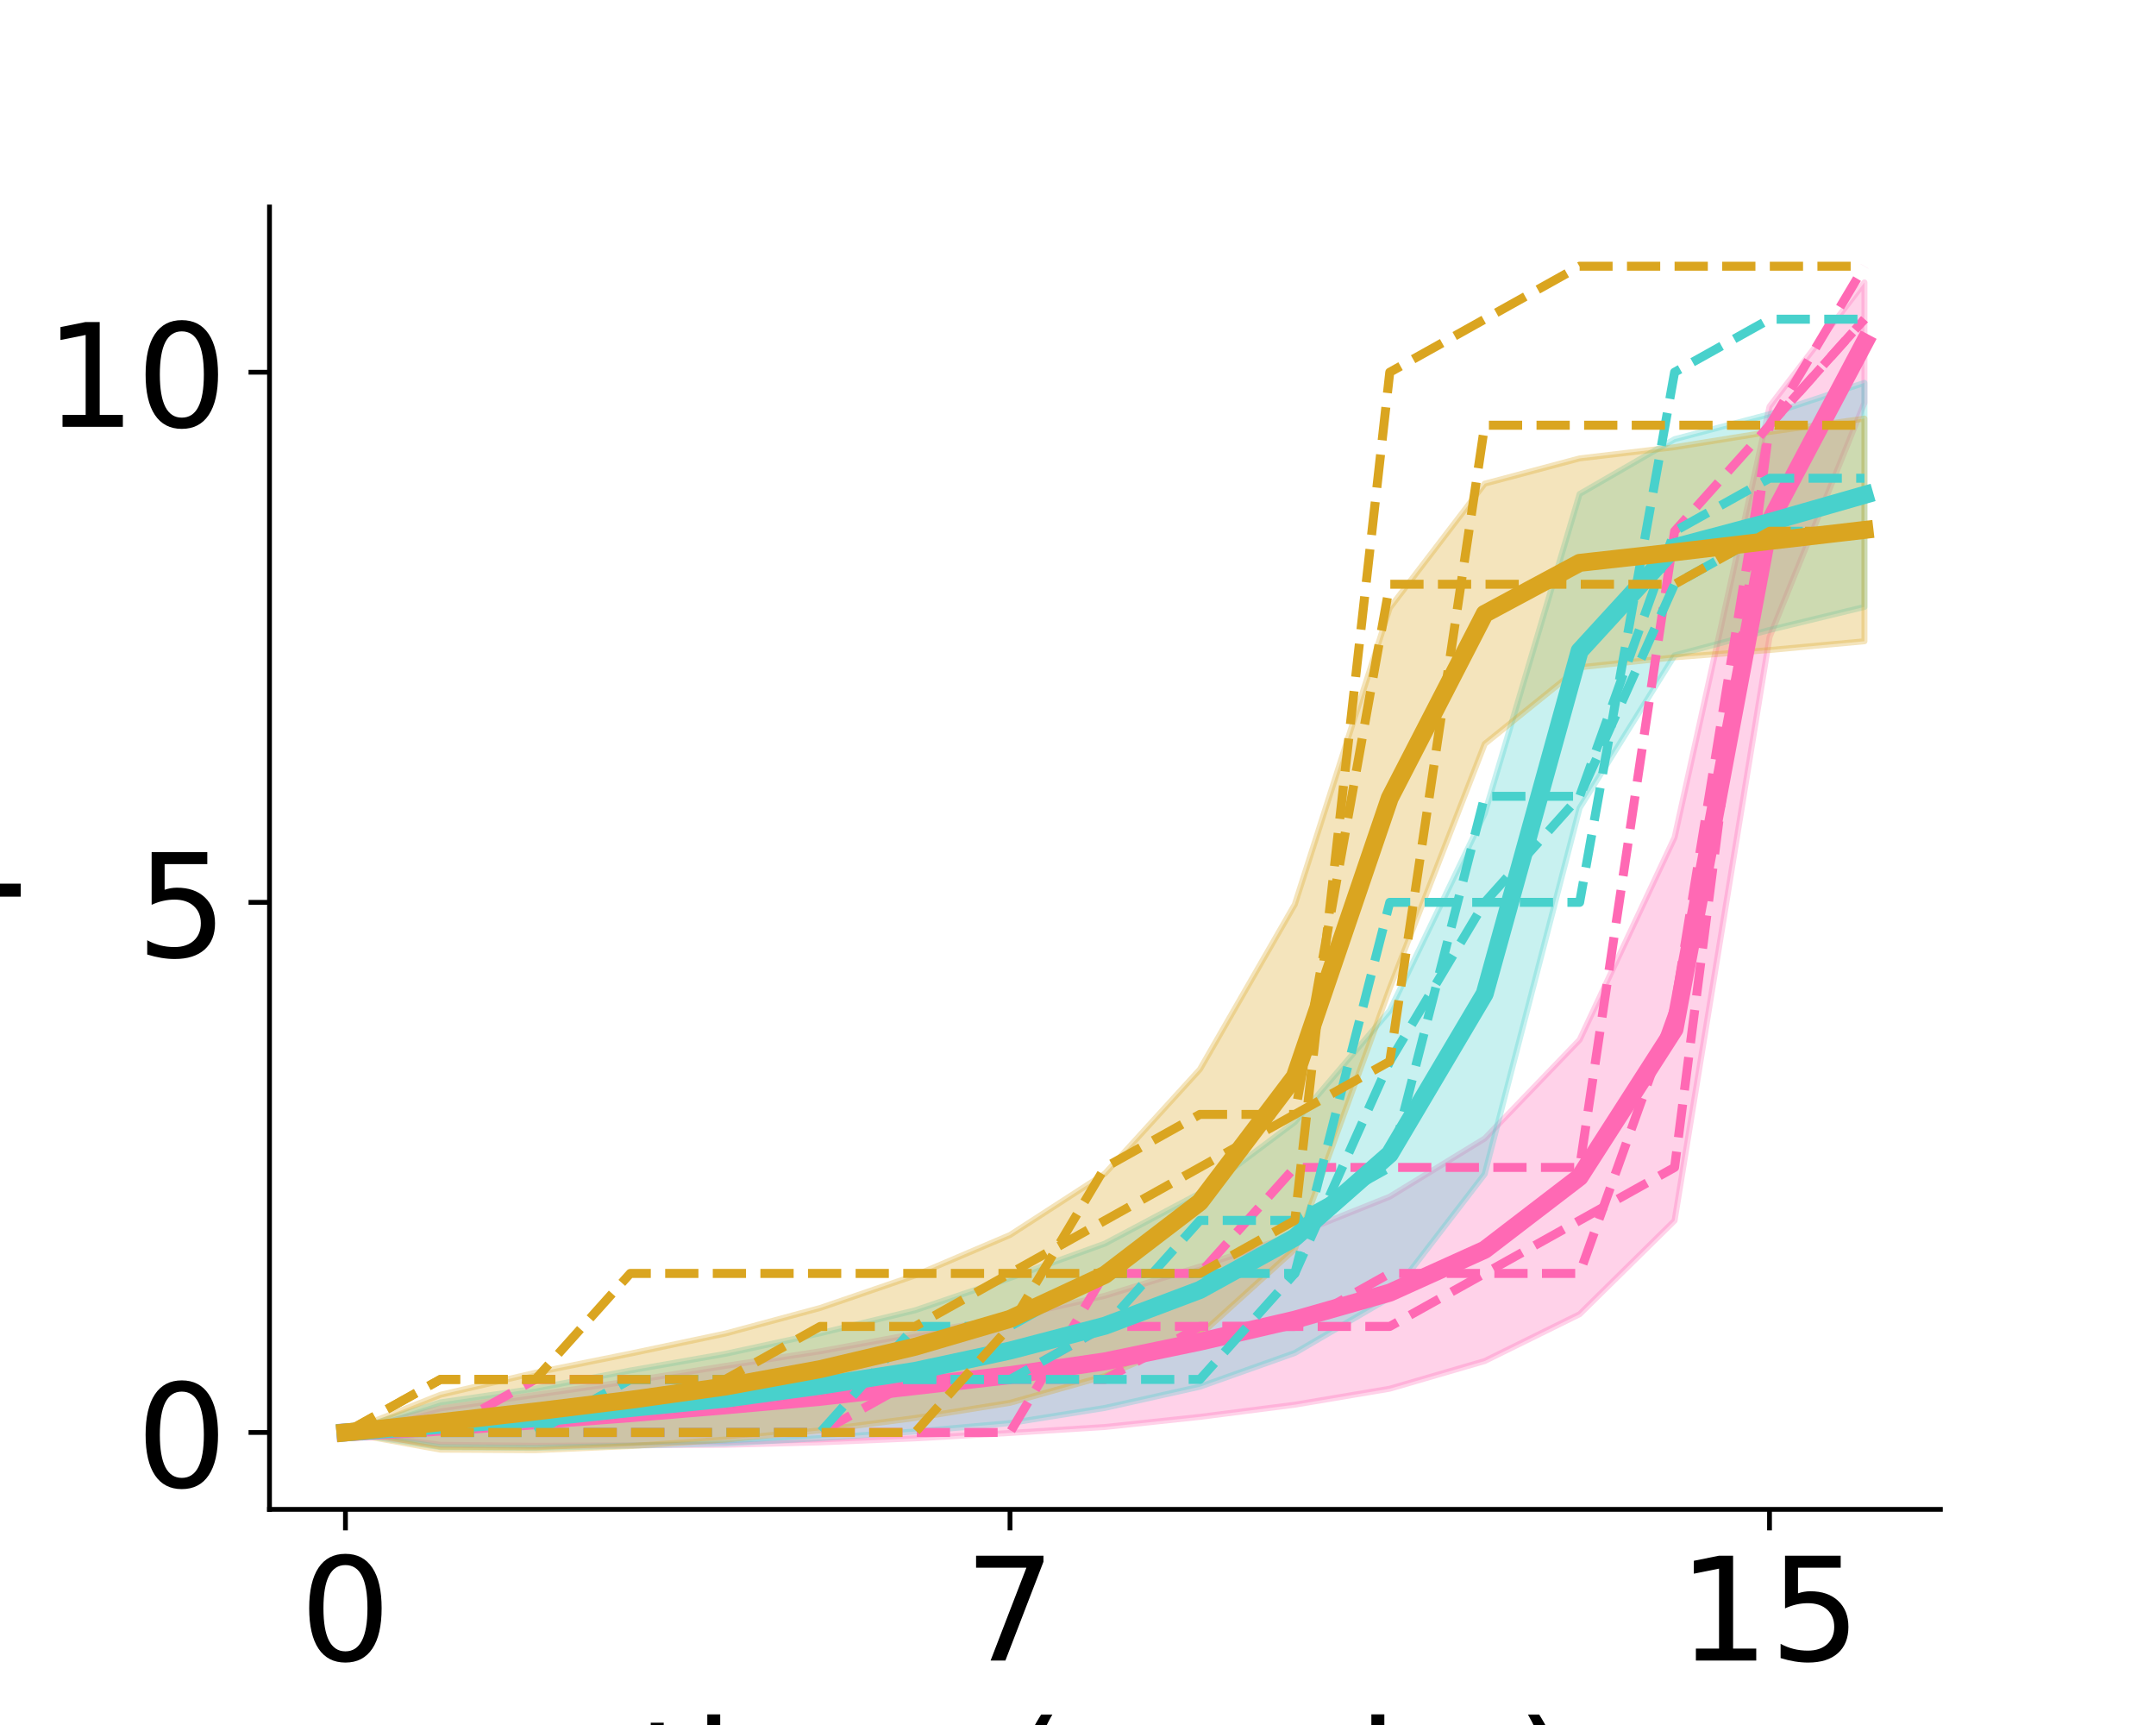
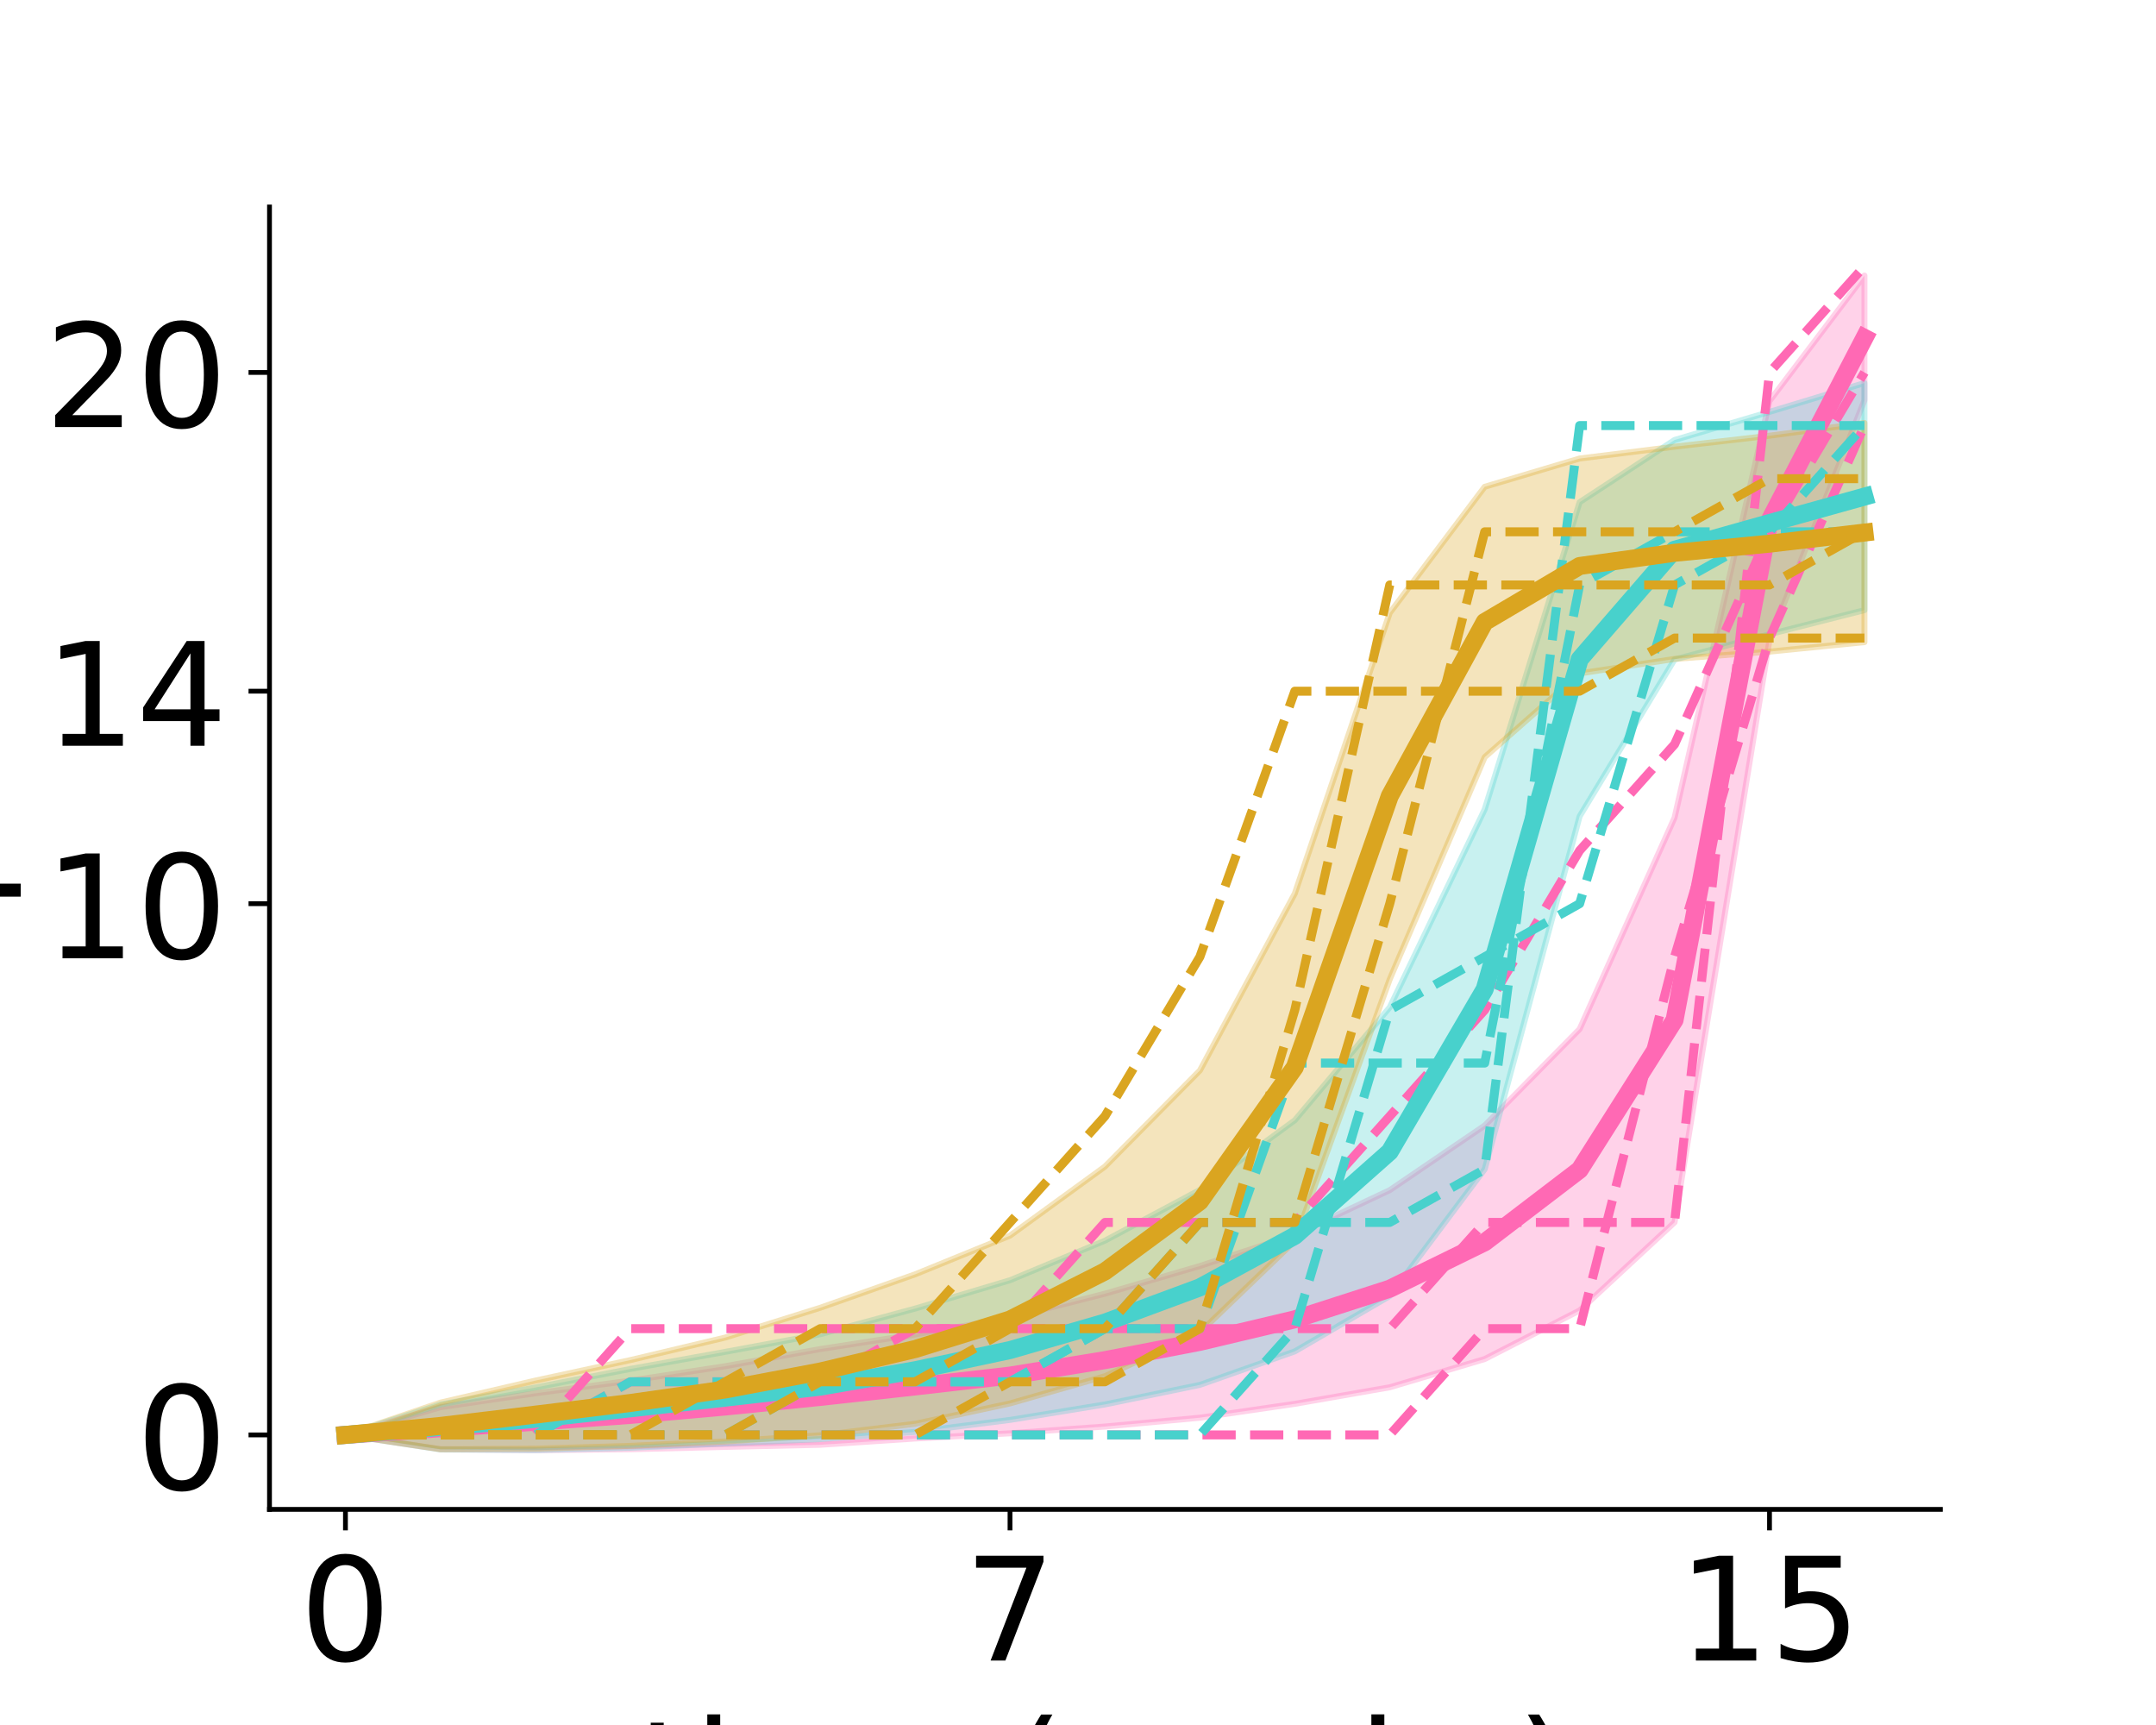
<svg xmlns="http://www.w3.org/2000/svg" xmlns:xlink="http://www.w3.org/1999/xlink" width="360pt" height="288pt" viewBox="0 0 360 288" version="1.1">
  <defs>
    <style type="text/css">*{stroke-linejoin: round; stroke-linecap: butt}</style>
  </defs>
  <g id="figure_1">
    <g id="patch_1">
      <path d="M 0 288  L 360 288  L 360 0  L 0 0  z " style="fill: #ffffff" />
    </g>
    <g id="axes_1">
      <g id="patch_2">
        <path d="M 45 252  L 324 252  L 324 34.56  L 45 34.56  z " style="fill: #ffffff" />
      </g>
      <g id="PolyCollection_1">
        <defs>
-           <path id="m72e3d9db1e" d="M 57.682 -48.841  L 57.682 -48.841  L 73.534 -46.776  L 89.386 -46.618  L 105.239 -46.691  L 121.091 -46.777  L 136.943 -47.184  L 152.795 -47.854  L 168.648 -48.76  L 184.5 -49.753  L 200.352 -51.443  L 216.205 -53.476  L 232.057 -56.148  L 247.909 -60.765  L 263.761 -68.586  L 279.614 -84.21  L 295.466 -181.613  L 311.318 -220.756  L 311.318 -240.849  L 311.318 -240.849  L 295.466 -220.126  L 279.614 -148.18  L 263.761 -114.399  L 247.909 -97.917  L 232.057 -88.213  L 216.205 -81.858  L 200.352 -76.545  L 184.5 -71.668  L 168.648 -68.058  L 152.795 -65.318  L 136.943 -62.395  L 121.091 -59.951  L 105.239 -57.418  L 89.386 -55.118  L 73.534 -52.854  L 57.682 -48.841  z " style="stroke: #ff69b4; stroke-opacity: 0.3" />
+           <path id="mf7027d67d3" d="M 57.682 -48.431  L 57.682 -48.431  L 73.534 -46.044  L 89.386 -45.884  L 105.239 -46.041  L 121.091 -46.431  L 136.943 -46.782  L 152.795 -47.829  L 168.648 -48.699  L 184.5 -49.829  L 200.352 -51.307  L 216.205 -53.621  L 232.057 -56.384  L 247.909 -61.099  L 263.761 -69.21  L 279.614 -83.928  L 295.466 -181.153  L 311.318 -221.173  L 311.318 -241.992  L 311.318 -241.992  L 295.466 -221.045  L 279.614 -151.491  L 263.761 -116.186  L 247.909 -100.084  L 232.057 -89.296  L 216.205 -81.841  L 200.352 -76.634  L 184.5 -72.01  L 168.648 -67.978  L 152.795 -65.211  L 136.943 -62.764  L 121.091 -59.904  L 105.239 -57.491  L 89.386 -55.378  L 73.534 -53.053  L 57.682 -48.431  z " style="stroke: #ff69b4; stroke-opacity: 0.3" />
        </defs>
-         <g clip-path="url(#p335a2106d9)">
-           <use xlink:href="#m72e3d9db1e" x="0" y="288" style="fill: #ff69b4; fill-opacity: 0.3; stroke: #ff69b4; stroke-opacity: 0.3" />
+         <g clip-path="url(#p7316ce6be4)">
+           <use xlink:href="#mf7027d67d3" x="0" y="288" style="fill: #ff69b4; fill-opacity: 0.3; stroke: #ff69b4; stroke-opacity: 0.3" />
        </g>
      </g>
      <g id="PolyCollection_2">
        <defs>
-           <path id="m2c28ffaca0" d="M 57.682 -48.841  L 57.682 -48.841  L 73.534 -46.391  L 89.386 -46.274  L 105.239 -46.639  L 121.091 -46.994  L 136.943 -47.895  L 152.795 -48.998  L 168.648 -50.406  L 184.5 -52.938  L 200.352 -56.48  L 216.205 -62.111  L 232.057 -71.361  L 247.909 -91.984  L 263.761 -153.111  L 279.614 -178.581  L 295.466 -182.823  L 311.318 -186.668  L 311.318 -224.082  L 311.318 -224.082  L 295.466 -218.845  L 279.614 -214.679  L 263.761 -205.525  L 247.909 -152.178  L 232.057 -119.272  L 216.205 -100.66  L 200.352 -88.785  L 184.5 -80.377  L 168.648 -74.625  L 152.795 -69.236  L 136.943 -65.401  L 121.091 -61.964  L 105.239 -59.186  L 89.386 -56.171  L 73.534 -53.859  L 57.682 -48.841  z " style="stroke: #48d1cc; stroke-opacity: 0.3" />
+           <path id="m42268e82d7" d="M 57.682 -48.431  L 57.682 -48.431  L 73.534 -46.004  L 89.386 -45.893  L 105.239 -46.288  L 121.091 -47.001  L 136.943 -47.734  L 152.795 -48.928  L 168.648 -50.935  L 184.5 -53.519  L 200.352 -56.786  L 216.205 -62.379  L 232.057 -71.619  L 247.909 -92.796  L 263.761 -151.712  L 279.614 -177.899  L 295.466 -182.112  L 311.318 -186.131  L 311.318 -224.049  L 311.318 -224.049  L 295.466 -219.235  L 279.614 -214.543  L 263.761 -204.153  L 247.909 -152.876  L 232.057 -119.827  L 216.205 -100.968  L 200.352 -89.337  L 184.5 -80.861  L 168.648 -74.257  L 152.795 -69.523  L 136.943 -65.236  L 121.091 -62.297  L 105.239 -59.444  L 89.386 -56.345  L 73.534 -53.519  L 57.682 -48.431  z " style="stroke: #48d1cc; stroke-opacity: 0.3" />
        </defs>
-         <g clip-path="url(#p335a2106d9)">
-           <use xlink:href="#m2c28ffaca0" x="0" y="288" style="fill: #48d1cc; fill-opacity: 0.3; stroke: #48d1cc; stroke-opacity: 0.3" />
+         <g clip-path="url(#p7316ce6be4)">
+           <use xlink:href="#m42268e82d7" x="0" y="288" style="fill: #48d1cc; fill-opacity: 0.3; stroke: #48d1cc; stroke-opacity: 0.3" />
        </g>
      </g>
      <g id="PolyCollection_3">
        <defs>
-           <path id="m138c107a36" d="M 57.682 -48.841  L 57.682 -48.841  L 73.534 -45.97  L 89.386 -45.884  L 105.239 -46.565  L 121.091 -47.664  L 136.943 -49.193  L 152.795 -51.251  L 168.648 -53.789  L 184.5 -58.256  L 200.352 -65.113  L 216.205 -79.452  L 232.057 -123.013  L 247.909 -163.795  L 263.761 -176.588  L 279.614 -178.254  L 295.466 -179.473  L 311.318 -180.937  L 311.318 -218.111  L 311.318 -218.111  L 295.466 -215.894  L 279.614 -213.342  L 263.761 -211.468  L 247.909 -207.25  L 232.057 -186.502  L 216.205 -137.007  L 200.352 -109.464  L 184.5 -92.071  L 168.648 -81.81  L 152.795 -75.055  L 136.943 -69.625  L 121.091 -65.348  L 105.239 -62.004  L 89.386 -58.809  L 73.534 -55.129  L 57.682 -48.841  z " style="stroke: #daa520; stroke-opacity: 0.3" />
+           <path id="m7549c06084" d="M 57.682 -48.431  L 57.682 -48.431  L 73.534 -46.04  L 89.386 -46.14  L 105.239 -46.601  L 121.091 -47.343  L 136.943 -48.37  L 152.795 -50.289  L 168.648 -53.688  L 184.5 -58.229  L 200.352 -65.551  L 216.205 -80.811  L 232.057 -124.514  L 247.909 -161.589  L 263.761 -175.566  L 279.614 -177.988  L 295.466 -179.209  L 311.318 -180.793  L 311.318 -217.378  L 311.318 -217.378  L 295.466 -215.255  L 279.614 -213.425  L 263.761 -211.447  L 247.909 -206.728  L 232.057 -185.673  L 216.205 -138.821  L 200.352 -109.273  L 184.5 -93.233  L 168.648 -81.703  L 152.795 -75.24  L 136.943 -69.655  L 121.091 -64.687  L 105.239 -60.922  L 89.386 -57.499  L 73.534 -53.821  L 57.682 -48.431  z " style="stroke: #daa520; stroke-opacity: 0.3" />
        </defs>
-         <g clip-path="url(#p335a2106d9)">
-           <use xlink:href="#m138c107a36" x="0" y="288" style="fill: #daa520; fill-opacity: 0.3; stroke: #daa520; stroke-opacity: 0.3" />
+         <g clip-path="url(#p7316ce6be4)">
+           <use xlink:href="#m7549c06084" x="0" y="288" style="fill: #daa520; fill-opacity: 0.3; stroke: #daa520; stroke-opacity: 0.3" />
        </g>
      </g>
      <g id="matplotlib.axis_1">
        <g id="xtick_1">
          <g id="line2d_1">
            <defs>
-               <path id="m38a4f604f8" d="M 0 0  L 0 3.5  " style="stroke: #000000; stroke-width: 0.8" />
-             </defs>
-             <g>
-               <use xlink:href="#m38a4f604f8" x="57.682" y="252" style="stroke: #000000; stroke-width: 0.8" />
+               <path id="mde97bd09e8" d="M 0 0  L 0 3.5  " style="stroke: #000000; stroke-width: 0.8" />
+             </defs>
+             <g>
+               <use xlink:href="#mde97bd09e8" x="57.682" y="252" style="stroke: #000000; stroke-width: 0.8" />
            </g>
          </g>
          <g id="text_1">
            <g transform="translate(50.04682 277.2362) scale(0.24 -0.24)">
              <defs>
                <path id="DejaVuSans-30" d="M 2034 4250  Q 1547 4250 1301 3770  Q 1056 3291 1056 2328  Q 1056 1369 1301 889  Q 1547 409 2034 409  Q 2525 409 2770 889  Q 3016 1369 3016 2328  Q 3016 3291 2770 3770  Q 2525 4250 2034 4250  z M 2034 4750  Q 2819 4750 3233 4129  Q 3647 3509 3647 2328  Q 3647 1150 3233 529  Q 2819 -91 2034 -91  Q 1250 -91 836 529  Q 422 1150 422 2328  Q 422 3509 836 4129  Q 1250 4750 2034 4750  z " transform="scale(0.015625)" />
              </defs>
              <use xlink:href="#DejaVuSans-30" />
            </g>
          </g>
        </g>
        <g id="xtick_2">
          <g id="line2d_2">
            <g>
-               <use xlink:href="#m38a4f604f8" x="168.648" y="252" style="stroke: #000000; stroke-width: 0.8" />
+               <use xlink:href="#mde97bd09e8" x="168.648" y="252" style="stroke: #000000; stroke-width: 0.8" />
            </g>
          </g>
          <g id="text_2">
            <g transform="translate(161.0127 277.2362) scale(0.24 -0.24)">
              <defs>
                <path id="DejaVuSans-37" d="M 525 4666  L 3525 4666  L 3525 4397  L 1831 0  L 1172 0  L 2766 4134  L 525 4134  L 525 4666  z " transform="scale(0.015625)" />
              </defs>
              <use xlink:href="#DejaVuSans-37" />
            </g>
          </g>
        </g>
        <g id="xtick_3">
          <g id="line2d_3">
            <g>
-               <use xlink:href="#m38a4f604f8" x="295.466" y="252" style="stroke: #000000; stroke-width: 0.8" />
+               <use xlink:href="#mde97bd09e8" x="295.466" y="252" style="stroke: #000000; stroke-width: 0.8" />
            </g>
          </g>
          <g id="text_3">
            <g transform="translate(280.1959 277.2362) scale(0.24 -0.24)">
              <defs>
                <path id="DejaVuSans-31" d="M 794 531  L 1825 531  L 1825 4091  L 703 3866  L 703 4441  L 1819 4666  L 2450 4666  L 2450 531  L 3481 531  L 3481 0  L 794 0  L 794 531  z " transform="scale(0.015625)" />
                <path id="DejaVuSans-35" d="M 691 4666  L 3169 4666  L 3169 4134  L 1269 4134  L 1269 2991  Q 1406 3038 1543 3061  Q 1681 3084 1819 3084  Q 2600 3084 3056 2656  Q 3513 2228 3513 1497  Q 3513 744 3044 326  Q 2575 -91 1722 -91  Q 1428 -91 1123 -41  Q 819 9 494 109  L 494 744  Q 775 591 1075 516  Q 1375 441 1709 441  Q 2250 441 2565 725  Q 2881 1009 2881 1497  Q 2881 1984 2565 2268  Q 2250 2553 1709 2553  Q 1456 2553 1204 2497  Q 953 2441 691 2322  L 691 4666  z " transform="scale(0.015625)" />
              </defs>
              <use xlink:href="#DejaVuSans-31" />
              <use xlink:href="#DejaVuSans-35" x="63.623" />
            </g>
          </g>
        </g>
        <g id="text_4">
          <g transform="translate(106.4306 304.4638) scale(0.24 -0.24)">
            <defs>
              <path id="DejaVuSans-74" d="M 1172 4494  L 1172 3500  L 2356 3500  L 2356 3053  L 1172 3053  L 1172 1153  Q 1172 725 1289 603  Q 1406 481 1766 481  L 2356 481  L 2356 0  L 1766 0  Q 1100 0 847 248  Q 594 497 594 1153  L 594 3053  L 172 3053  L 172 3500  L 594 3500  L 594 4494  L 1172 4494  z " transform="scale(0.015625)" />
              <path id="DejaVuSans-69" d="M 603 3500  L 1178 3500  L 1178 0  L 603 0  L 603 3500  z M 603 4863  L 1178 4863  L 1178 4134  L 603 4134  L 603 4863  z " transform="scale(0.015625)" />
              <path id="DejaVuSans-6d" d="M 3328 2828  Q 3544 3216 3844 3400  Q 4144 3584 4550 3584  Q 5097 3584 5394 3201  Q 5691 2819 5691 2113  L 5691 0  L 5113 0  L 5113 2094  Q 5113 2597 4934 2840  Q 4756 3084 4391 3084  Q 3944 3084 3684 2787  Q 3425 2491 3425 1978  L 3425 0  L 2847 0  L 2847 2094  Q 2847 2600 2669 2842  Q 2491 3084 2119 3084  Q 1678 3084 1418 2786  Q 1159 2488 1159 1978  L 1159 0  L 581 0  L 581 3500  L 1159 3500  L 1159 2956  Q 1356 3278 1631 3431  Q 1906 3584 2284 3584  Q 2666 3584 2933 3390  Q 3200 3197 3328 2828  z " transform="scale(0.015625)" />
              <path id="DejaVuSans-65" d="M 3597 1894  L 3597 1613  L 953 1613  Q 991 1019 1311 708  Q 1631 397 2203 397  Q 2534 397 2845 478  Q 3156 559 3463 722  L 3463 178  Q 3153 47 2828 -22  Q 2503 -91 2169 -91  Q 1331 -91 842 396  Q 353 884 353 1716  Q 353 2575 817 3079  Q 1281 3584 2069 3584  Q 2775 3584 3186 3129  Q 3597 2675 3597 1894  z M 3022 2063  Q 3016 2534 2758 2815  Q 2500 3097 2075 3097  Q 1594 3097 1305 2825  Q 1016 2553 972 2059  L 3022 2063  z " transform="scale(0.015625)" />
              <path id="DejaVuSans-20" transform="scale(0.015625)" />
              <path id="DejaVuSans-28" d="M 1984 4856  Q 1566 4138 1362 3434  Q 1159 2731 1159 2009  Q 1159 1288 1364 580  Q 1569 -128 1984 -844  L 1484 -844  Q 1016 -109 783 600  Q 550 1309 550 2009  Q 550 2706 781 3412  Q 1013 4119 1484 4856  L 1984 4856  z " transform="scale(0.015625)" />
              <path id="DejaVuSans-77" d="M 269 3500  L 844 3500  L 1563 769  L 2278 3500  L 2956 3500  L 3675 769  L 4391 3500  L 4966 3500  L 4050 0  L 3372 0  L 2619 2869  L 1863 0  L 1184 0  L 269 3500  z " transform="scale(0.015625)" />
              <path id="DejaVuSans-6b" d="M 581 4863  L 1159 4863  L 1159 1991  L 2875 3500  L 3609 3500  L 1753 1863  L 3688 0  L 2938 0  L 1159 1709  L 1159 0  L 581 0  L 581 4863  z " transform="scale(0.015625)" />
              <path id="DejaVuSans-73" d="M 2834 3397  L 2834 2853  Q 2591 2978 2328 3040  Q 2066 3103 1784 3103  Q 1356 3103 1142 2972  Q 928 2841 928 2578  Q 928 2378 1081 2264  Q 1234 2150 1697 2047  L 1894 2003  Q 2506 1872 2764 1633  Q 3022 1394 3022 966  Q 3022 478 2636 193  Q 2250 -91 1575 -91  Q 1294 -91 989 -36  Q 684 19 347 128  L 347 722  Q 666 556 975 473  Q 1284 391 1588 391  Q 1994 391 2212 530  Q 2431 669 2431 922  Q 2431 1156 2273 1281  Q 2116 1406 1581 1522  L 1381 1569  Q 847 1681 609 1914  Q 372 2147 372 2553  Q 372 3047 722 3315  Q 1072 3584 1716 3584  Q 2034 3584 2315 3537  Q 2597 3491 2834 3397  z " transform="scale(0.015625)" />
              <path id="DejaVuSans-29" d="M 513 4856  L 1013 4856  Q 1481 4119 1714 3412  Q 1947 2706 1947 2009  Q 1947 1309 1714 600  Q 1481 -109 1013 -844  L 513 -844  Q 928 -128 1133 580  Q 1338 1288 1338 2009  Q 1338 2731 1133 3434  Q 928 4138 513 4856  z " transform="scale(0.015625)" />
            </defs>
            <use xlink:href="#DejaVuSans-74" />
            <use xlink:href="#DejaVuSans-69" x="39.209" />
            <use xlink:href="#DejaVuSans-6d" x="66.992" />
            <use xlink:href="#DejaVuSans-65" x="164.404" />
            <use xlink:href="#DejaVuSans-20" x="225.928" />
            <use xlink:href="#DejaVuSans-28" x="257.715" />
            <use xlink:href="#DejaVuSans-77" x="296.729" />
            <use xlink:href="#DejaVuSans-65" x="378.516" />
            <use xlink:href="#DejaVuSans-65" x="440.039" />
            <use xlink:href="#DejaVuSans-6b" x="501.562" />
            <use xlink:href="#DejaVuSans-73" x="559.473" />
            <use xlink:href="#DejaVuSans-29" x="611.572" />
          </g>
        </g>
      </g>
      <g id="matplotlib.axis_2">
        <g id="ytick_1">
          <g id="line2d_4">
            <defs>
-               <path id="m34d9ca7a20" d="M 0 0  L -3.5 0  " style="stroke: #000000; stroke-width: 0.8" />
-             </defs>
-             <g>
-               <use xlink:href="#m34d9ca7a20" x="45" y="239.159" style="stroke: #000000; stroke-width: 0.8" />
+               <path id="m67a7c1ba02" d="M 0 0  L -3.5 0  " style="stroke: #000000; stroke-width: 0.8" />
+             </defs>
+             <g>
+               <use xlink:href="#m67a7c1ba02" x="45" y="239.569" style="stroke: #000000; stroke-width: 0.8" />
            </g>
          </g>
          <g id="text_5">
-             <g transform="translate(22.73 248.2766) scale(0.24 -0.24)">
+             <g transform="translate(22.73 248.6867) scale(0.24 -0.24)">
              <use xlink:href="#DejaVuSans-30" />
            </g>
          </g>
        </g>
        <g id="ytick_2">
          <g id="line2d_5">
            <g>
-               <use xlink:href="#m34d9ca7a20" x="45" y="150.652" style="stroke: #000000; stroke-width: 0.8" />
+               <use xlink:href="#m67a7c1ba02" x="45" y="150.875" style="stroke: #000000; stroke-width: 0.8" />
            </g>
          </g>
          <g id="text_6">
-             <g transform="translate(22.73 159.7699) scale(0.24 -0.24)">
-               <use xlink:href="#DejaVuSans-35" />
+             <g transform="translate(7.46 159.9936) scale(0.24 -0.24)">
+               <use xlink:href="#DejaVuSans-31" />
+               <use xlink:href="#DejaVuSans-30" x="63.623" />
            </g>
          </g>
        </g>
        <g id="ytick_3">
          <g id="line2d_6">
            <g>
-               <use xlink:href="#m34d9ca7a20" x="45" y="62.145" style="stroke: #000000; stroke-width: 0.8" />
+               <use xlink:href="#m67a7c1ba02" x="45" y="62.182" style="stroke: #000000; stroke-width: 0.8" />
            </g>
          </g>
          <g id="text_7">
-             <g transform="translate(7.46 71.26311) scale(0.24 -0.24)">
+             <g transform="translate(7.46 71.3004) scale(0.24 -0.24)">
+               <defs>
+                 <path id="DejaVuSans-32" d="M 1228 531  L 3431 531  L 3431 0  L 469 0  L 469 531  Q 828 903 1448 1529  Q 2069 2156 2228 2338  Q 2531 2678 2651 2914  Q 2772 3150 2772 3378  Q 2772 3750 2511 3984  Q 2250 4219 1831 4219  Q 1534 4219 1204 4116  Q 875 4013 500 3803  L 500 4441  Q 881 4594 1212 4672  Q 1544 4750 1819 4750  Q 2544 4750 2975 4387  Q 3406 4025 3406 3419  Q 3406 3131 3298 2873  Q 3191 2616 2906 2266  Q 2828 2175 2409 1742  Q 1991 1309 1228 531  z " transform="scale(0.015625)" />
+               </defs>
+               <use xlink:href="#DejaVuSans-32" />
+               <use xlink:href="#DejaVuSans-30" x="63.623" />
+             </g>
+           </g>
+         </g>
+         <g id="ytick_4">
+           <g id="line2d_7">
+             <g>
+               <use xlink:href="#m67a7c1ba02" x="45" y="115.398" style="stroke: #000000; stroke-width: 0.8" />
+             </g>
+           </g>
+           <g id="text_8">
+             <g transform="translate(7.46 124.5163) scale(0.24 -0.24)">
+               <defs>
+                 <path id="DejaVuSans-34" d="M 2419 4116  L 825 1625  L 2419 1625  L 2419 4116  z M 2253 4666  L 3047 4666  L 3047 1625  L 3713 1625  L 3713 1100  L 3047 1100  L 3047 0  L 2419 0  L 2419 1100  L 313 1100  L 313 1709  L 2253 4666  z " transform="scale(0.015625)" />
+               </defs>
              <use xlink:href="#DejaVuSans-31" />
-               <use xlink:href="#DejaVuSans-30" x="63.623" />
-             </g>
-           </g>
-         </g>
-         <g id="text_8">
-           <g transform="translate(-28.406 236.5462) rotate(-90) scale(0.24 -0.24)">
+               <use xlink:href="#DejaVuSans-34" x="63.623" />
+             </g>
+           </g>
+         </g>
+         <g id="text_9">
+           <g transform="translate(-28.406 232.3088) rotate(-90) scale(0.24 -0.24)">
            <defs>
              <path id="DejaVuSans-72" d="M 2631 2963  Q 2534 3019 2420 3045  Q 2306 3072 2169 3072  Q 1681 3072 1420 2755  Q 1159 2438 1159 1844  L 1159 0  L 581 0  L 581 3500  L 1159 3500  L 1159 2956  Q 1341 3275 1631 3429  Q 1922 3584 2338 3584  Q 2397 3584 2469 3576  Q 2541 3569 2628 3553  L 2631 2963  z " transform="scale(0.015625)" />
              <path id="DejaVuSans-61" d="M 2194 1759  Q 1497 1759 1228 1600  Q 959 1441 959 1056  Q 959 750 1161 570  Q 1363 391 1709 391  Q 2188 391 2477 730  Q 2766 1069 2766 1631  L 2766 1759  L 2194 1759  z M 3341 1997  L 3341 0  L 2766 0  L 2766 531  Q 2569 213 2275 61  Q 1981 -91 1556 -91  Q 1019 -91 701 211  Q 384 513 384 1019  Q 384 1609 779 1909  Q 1175 2209 1959 2209  L 2766 2209  L 2766 2266  Q 2766 2663 2505 2880  Q 2244 3097 1772 3097  Q 1472 3097 1187 3025  Q 903 2953 641 2809  L 641 3341  Q 956 3463 1253 3523  Q 1550 3584 1831 3584  Q 2591 3584 2966 3190  Q 3341 2797 3341 1997  z " transform="scale(0.015625)" />
              <path id="DejaVuSans-63" d="M 3122 3366  L 3122 2828  Q 2878 2963 2633 3030  Q 2388 3097 2138 3097  Q 1578 3097 1268 2742  Q 959 2388 959 1747  Q 959 1106 1268 751  Q 1578 397 2138 397  Q 2388 397 2633 464  Q 2878 531 3122 666  L 3122 134  Q 2881 22 2623 -34  Q 2366 -91 2075 -91  Q 1284 -91 818 406  Q 353 903 353 1747  Q 353 2603 823 3093  Q 1294 3584 2113 3584  Q 2378 3584 2631 3529  Q 2884 3475 3122 3366  z " transform="scale(0.015625)" />
              <path id="DejaVuSans-68" d="M 3513 2113  L 3513 0  L 2938 0  L 2938 2094  Q 2938 2591 2744 2837  Q 2550 3084 2163 3084  Q 1697 3084 1428 2787  Q 1159 2491 1159 1978  L 1159 0  L 581 0  L 581 4863  L 1159 4863  L 1159 2956  Q 1366 3272 1645 3428  Q 1925 3584 2291 3584  Q 2894 3584 3203 3211  Q 3513 2838 3513 2113  z " transform="scale(0.015625)" />
-               <path id="DejaVuSans-6f" d="M 1959 3097  Q 1497 3097 1228 2736  Q 959 2375 959 1747  Q 959 1119 1226 758  Q 1494 397 1959 397  Q 2419 397 2687 759  Q 2956 1122 2956 1747  Q 2956 2369 2687 2733  Q 2419 3097 1959 3097  z M 1959 3584  Q 2709 3584 3137 3096  Q 3566 2609 3566 1747  Q 3566 888 3137 398  Q 2709 -91 1959 -91  Q 1206 -91 779 398  Q 353 888 353 1747  Q 353 2609 779 3096  Q 1206 3584 1959 3584  z " transform="scale(0.015625)" />
              <path id="DejaVuSans-75" d="M 544 1381  L 544 3500  L 1119 3500  L 1119 1403  Q 1119 906 1312 657  Q 1506 409 1894 409  Q 2359 409 2629 706  Q 2900 1003 2900 1516  L 2900 3500  L 3475 3500  L 3475 0  L 2900 0  L 2900 538  Q 2691 219 2414 64  Q 2138 -91 1772 -91  Q 1169 -91 856 284  Q 544 659 544 1381  z M 1991 3584  L 1991 3584  z " transform="scale(0.015625)" />
+               <path id="DejaVuSans-6e" d="M 3513 2113  L 3513 0  L 2938 0  L 2938 2094  Q 2938 2591 2744 2837  Q 2550 3084 2163 3084  Q 1697 3084 1428 2787  Q 1159 2491 1159 1978  L 1159 0  L 581 0  L 581 3500  L 1159 3500  L 1159 2956  Q 1366 3272 1645 3428  Q 1925 3584 2291 3584  Q 2894 3584 3203 3211  Q 3513 2838 3513 2113  z " transform="scale(0.015625)" />
            </defs>
            <use xlink:href="#DejaVuSans-72" />
            <use xlink:href="#DejaVuSans-65" x="38.863" />
            <use xlink:href="#DejaVuSans-73" x="100.387" />
            <use xlink:href="#DejaVuSans-65" x="152.486" />
            <use xlink:href="#DejaVuSans-61" x="214.01" />
            <use xlink:href="#DejaVuSans-72" x="275.289" />
            <use xlink:href="#DejaVuSans-63" x="314.152" />
            <use xlink:href="#DejaVuSans-68" x="369.133" />
            <use xlink:href="#DejaVuSans-20" x="432.512" />
-             <use xlink:href="#DejaVuSans-68" x="464.299" />
-             <use xlink:href="#DejaVuSans-6f" x="527.678" />
-             <use xlink:href="#DejaVuSans-75" x="588.859" />
-             <use xlink:href="#DejaVuSans-72" x="652.238" />
-             <use xlink:href="#DejaVuSans-73" x="693.352" />
-             <use xlink:href="#DejaVuSans-20" x="745.451" />
+             <use xlink:href="#DejaVuSans-75" x="464.299" />
+             <use xlink:href="#DejaVuSans-6e" x="527.678" />
+             <use xlink:href="#DejaVuSans-69" x="591.057" />
+             <use xlink:href="#DejaVuSans-74" x="618.84" />
+             <use xlink:href="#DejaVuSans-73" x="658.049" />
+             <use xlink:href="#DejaVuSans-20" x="710.148" />
          </g>
          <g transform="translate(-1.53125 210.765) rotate(-90) scale(0.24 -0.24)">
            <defs>
+               <path id="DejaVuSans-6f" d="M 1959 3097  Q 1497 3097 1228 2736  Q 959 2375 959 1747  Q 959 1119 1226 758  Q 1494 397 1959 397  Q 2419 397 2687 759  Q 2956 1122 2956 1747  Q 2956 2369 2687 2733  Q 2419 3097 1959 3097  z M 1959 3584  Q 2709 3584 3137 3096  Q 3566 2609 3566 1747  Q 3566 888 3137 398  Q 2709 -91 1959 -91  Q 1206 -91 779 398  Q 353 888 353 1747  Q 353 2609 779 3096  Q 1206 3584 1959 3584  z " transform="scale(0.015625)" />
              <path id="DejaVuSans-70" d="M 1159 525  L 1159 -1331  L 581 -1331  L 581 3500  L 1159 3500  L 1159 2969  Q 1341 3281 1617 3432  Q 1894 3584 2278 3584  Q 2916 3584 3314 3078  Q 3713 2572 3713 1747  Q 3713 922 3314 415  Q 2916 -91 2278 -91  Q 1894 -91 1617 61  Q 1341 213 1159 525  z M 3116 1747  Q 3116 2381 2855 2742  Q 2594 3103 2138 3103  Q 1681 3103 1420 2742  Q 1159 2381 1159 1747  Q 1159 1113 1420 752  Q 1681 391 2138 391  Q 2594 391 2855 752  Q 3116 1113 3116 1747  z " transform="scale(0.015625)" />
              <path id="DejaVuSans-6c" d="M 603 4863  L 1178 4863  L 1178 0  L 603 0  L 603 4863  z " transform="scale(0.015625)" />
              <path id="DejaVuSans-64" d="M 2906 2969  L 2906 4863  L 3481 4863  L 3481 0  L 2906 0  L 2906 525  Q 2725 213 2448 61  Q 2172 -91 1784 -91  Q 1150 -91 751 415  Q 353 922 353 1747  Q 353 2572 751 3078  Q 1150 3584 1784 3584  Q 2172 3584 2448 3432  Q 2725 3281 2906 2969  z M 947 1747  Q 947 1113 1208 752  Q 1469 391 1925 391  Q 2381 391 2643 752  Q 2906 1113 2906 1747  Q 2906 2381 2643 2742  Q 2381 3103 1925 3103  Q 1469 3103 1208 2742  Q 947 2381 947 1747  z " transform="scale(0.015625)" />
            </defs>
            <use xlink:href="#DejaVuSans-20" />
            <use xlink:href="#DejaVuSans-63" x="31.787" />
            <use xlink:href="#DejaVuSans-6f" x="86.768" />
            <use xlink:href="#DejaVuSans-6d" x="147.949" />
            <use xlink:href="#DejaVuSans-70" x="245.361" />
            <use xlink:href="#DejaVuSans-6c" x="308.838" />
            <use xlink:href="#DejaVuSans-65" x="336.621" />
            <use xlink:href="#DejaVuSans-74" x="398.145" />
            <use xlink:href="#DejaVuSans-65" x="437.354" />
            <use xlink:href="#DejaVuSans-64" x="498.877" />
          </g>
        </g>
      </g>
-       <g id="line2d_7">
-         <path d="M 57.682 239.159  L 73.534 238.185  L 89.386 237.132  L 105.239 235.946  L 121.091 234.636  L 136.943 233.211  L 152.795 231.414  L 168.648 229.591  L 184.5 227.29  L 200.352 224.006  L 216.205 220.333  L 232.057 215.819  L 247.909 208.659  L 263.761 196.507  L 279.614 171.805  L 295.466 87.13  L 311.318 57.197  " clip-path="url(#p335a2106d9)" style="fill: none; stroke: #ff69b4; stroke-width: 3; stroke-linecap: square" />
-       </g>
      <g id="line2d_8">
-         <path d="M 57.682 239.159  L 73.534 239.159  L 89.386 239.159  L 105.239 239.159  L 121.091 239.159  L 136.943 239.159  L 152.795 230.308  L 168.648 230.308  L 184.5 221.457  L 200.352 221.457  L 216.205 221.457  L 232.057 212.606  L 247.909 212.606  L 263.761 203.756  L 279.614 194.905  L 295.466 70.996  L 311.318 53.294  " clip-path="url(#p335a2106d9)" style="fill: none; stroke-dasharray: 5.55,2.4; stroke-dashoffset: 0; stroke: #ff69b4; stroke-width: 1.5" />
+         <path d="M 57.682 239.569  L 73.534 238.451  L 89.386 237.369  L 105.239 236.234  L 121.091 234.832  L 136.943 233.227  L 152.795 231.48  L 168.648 229.662  L 184.5 227.081  L 200.352 224.03  L 216.205 220.269  L 232.057 215.16  L 247.909 207.408  L 263.761 195.302  L 279.614 170.29  L 295.466 86.901  L 311.318 56.417  " clip-path="url(#p7316ce6be4)" style="fill: none; stroke: #ff69b4; stroke-width: 3; stroke-linecap: square" />
      </g>
      <g id="line2d_9">
-         <path d="M 57.682 239.159  L 73.534 239.159  L 89.386 230.308  L 105.239 230.308  L 121.091 230.308  L 136.943 230.308  L 152.795 230.308  L 168.648 230.308  L 184.5 230.308  L 200.352 221.457  L 216.205 221.457  L 232.057 221.457  L 247.909 212.606  L 263.761 212.606  L 279.614 168.353  L 295.466 70.996  L 311.318 44.444  " clip-path="url(#p335a2106d9)" style="fill: none; stroke-dasharray: 5.55,2.4; stroke-dashoffset: 0; stroke: #ff69b4; stroke-width: 1.5" />
+         <path d="M 57.682 239.569  L 73.534 239.569  L 89.386 239.569  L 105.239 221.83  L 121.091 221.83  L 136.943 221.83  L 152.795 221.83  L 168.648 221.83  L 184.5 221.83  L 200.352 221.83  L 216.205 221.83  L 232.057 221.83  L 247.909 204.091  L 263.761 204.091  L 279.614 204.091  L 295.466 62.182  L 311.318 44.444  " clip-path="url(#p7316ce6be4)" style="fill: none; stroke-dasharray: 5.55,2.4; stroke-dashoffset: 0; stroke: #ff69b4; stroke-width: 1.5" />
      </g>
      <g id="line2d_10">
-         <path d="M 57.682 239.159  L 73.534 239.159  L 89.386 239.159  L 105.239 239.159  L 121.091 239.159  L 136.943 239.159  L 152.795 239.159  L 168.648 239.159  L 184.5 212.606  L 200.352 212.606  L 216.205 194.905  L 232.057 194.905  L 247.909 194.905  L 263.761 194.905  L 279.614 88.697  L 295.466 70.996  L 311.318 53.294  " clip-path="url(#p335a2106d9)" style="fill: none; stroke-dasharray: 5.55,2.4; stroke-dashoffset: 0; stroke: #ff69b4; stroke-width: 1.5" />
+         <path d="M 57.682 239.569  L 73.534 239.569  L 89.386 239.569  L 105.239 239.569  L 121.091 239.569  L 136.943 239.569  L 152.795 239.569  L 168.648 239.569  L 184.5 239.569  L 200.352 239.569  L 216.205 239.569  L 232.057 239.569  L 247.909 221.83  L 263.761 221.83  L 279.614 159.745  L 295.466 106.529  L 311.318 71.052  " clip-path="url(#p7316ce6be4)" style="fill: none; stroke-dasharray: 5.55,2.4; stroke-dashoffset: 0; stroke: #ff69b4; stroke-width: 1.5" />
      </g>
      <g id="line2d_11">
-         <path d="M 57.682 239.159  L 73.534 237.875  L 89.386 236.778  L 105.239 235.087  L 121.091 233.521  L 136.943 231.352  L 152.795 228.883  L 168.648 225.484  L 184.5 221.342  L 200.352 215.368  L 216.205 206.615  L 232.057 192.684  L 247.909 165.919  L 263.761 108.682  L 279.614 91.37  L 295.466 87.166  L 311.318 82.625  " clip-path="url(#p335a2106d9)" style="fill: none; stroke: #48d1cc; stroke-width: 3; stroke-linecap: square" />
+         <path d="M 57.682 239.569  L 73.534 239.569  L 89.386 239.569  L 105.239 230.699  L 121.091 230.699  L 136.943 230.699  L 152.795 221.83  L 168.648 221.83  L 184.5 204.091  L 200.352 204.091  L 216.205 204.091  L 232.057 186.353  L 247.909 168.614  L 263.761 142.006  L 279.614 124.267  L 295.466 88.79  L 311.318 62.182  " clip-path="url(#p7316ce6be4)" style="fill: none; stroke-dasharray: 5.55,2.4; stroke-dashoffset: 0; stroke: #ff69b4; stroke-width: 1.5" />
      </g>
      <g id="line2d_12">
-         <path d="M 57.682 239.159  L 73.534 239.159  L 89.386 239.159  L 105.239 230.308  L 121.091 230.308  L 136.943 230.308  L 152.795 230.308  L 168.648 230.308  L 184.5 221.457  L 200.352 203.756  L 216.205 203.756  L 232.057 194.905  L 247.909 132.95  L 263.761 132.95  L 279.614 97.548  L 295.466 88.697  L 311.318 88.697  " clip-path="url(#p335a2106d9)" style="fill: none; stroke-dasharray: 5.55,2.4; stroke-dashoffset: 0; stroke: #48d1cc; stroke-width: 1.5" />
+         <path d="M 57.682 239.569  L 73.534 238.238  L 89.386 236.881  L 105.239 235.134  L 121.091 233.351  L 136.943 231.515  L 152.795 228.775  L 168.648 225.404  L 184.5 220.81  L 200.352 214.939  L 216.205 206.326  L 232.057 192.277  L 247.909 165.164  L 263.761 110.068  L 279.614 91.779  L 295.466 87.327  L 311.318 82.91  " clip-path="url(#p7316ce6be4)" style="fill: none; stroke: #48d1cc; stroke-width: 3; stroke-linecap: square" />
      </g>
      <g id="line2d_13">
-         <path d="M 57.682 239.159  L 73.534 239.159  L 89.386 239.159  L 105.239 239.159  L 121.091 239.159  L 136.943 239.159  L 152.795 221.457  L 168.648 221.457  L 184.5 212.606  L 200.352 212.606  L 216.205 212.606  L 232.057 177.204  L 247.909 150.652  L 263.761 132.95  L 279.614 88.697  L 295.466 79.846  L 311.318 79.846  " clip-path="url(#p335a2106d9)" style="fill: none; stroke-dasharray: 5.55,2.4; stroke-dashoffset: 0; stroke: #48d1cc; stroke-width: 1.5" />
+         <path d="M 57.682 239.569  L 73.534 239.569  L 89.386 239.569  L 105.239 239.569  L 121.091 239.569  L 136.943 230.699  L 152.795 230.699  L 168.648 230.699  L 184.5 221.83  L 200.352 221.83  L 216.205 177.483  L 232.057 177.483  L 247.909 177.483  L 263.761 97.66  L 279.614 88.79  L 295.466 88.79  L 311.318 71.052  " clip-path="url(#p7316ce6be4)" style="fill: none; stroke-dasharray: 5.55,2.4; stroke-dashoffset: 0; stroke: #48d1cc; stroke-width: 1.5" />
      </g>
      <g id="line2d_14">
-         <path d="M 57.682 239.159  L 73.534 239.159  L 89.386 239.159  L 105.239 230.308  L 121.091 230.308  L 136.943 230.308  L 152.795 230.308  L 168.648 230.308  L 184.5 230.308  L 200.352 230.308  L 216.205 212.606  L 232.057 150.652  L 247.909 150.652  L 263.761 150.652  L 279.614 62.145  L 295.466 53.294  L 311.318 53.294  " clip-path="url(#p335a2106d9)" style="fill: none; stroke-dasharray: 5.55,2.4; stroke-dashoffset: 0; stroke: #48d1cc; stroke-width: 1.5" />
+         <path d="M 57.682 239.569  L 73.534 239.569  L 89.386 239.569  L 105.239 230.699  L 121.091 230.699  L 136.943 230.699  L 152.795 230.699  L 168.648 230.699  L 184.5 221.83  L 200.352 204.091  L 216.205 204.091  L 232.057 204.091  L 247.909 195.222  L 263.761 71.052  L 279.614 71.052  L 295.466 71.052  L 311.318 71.052  " clip-path="url(#p7316ce6be4)" style="fill: none; stroke-dasharray: 5.55,2.4; stroke-dashoffset: 0; stroke: #48d1cc; stroke-width: 1.5" />
      </g>
      <g id="line2d_15">
-         <path d="M 57.682 239.159  L 73.534 237.45  L 89.386 235.654  L 105.239 233.715  L 121.091 231.494  L 136.943 228.591  L 152.795 224.847  L 168.648 220.2  L 184.5 212.837  L 200.352 200.711  L 216.205 179.77  L 232.057 133.242  L 247.909 102.478  L 263.761 93.972  L 279.614 92.202  L 295.466 90.317  L 311.318 88.476  " clip-path="url(#p335a2106d9)" style="fill: none; stroke: #daa520; stroke-width: 3; stroke-linecap: square" />
+         <path d="M 57.682 239.569  L 73.534 239.569  L 89.386 239.569  L 105.239 239.569  L 121.091 239.569  L 136.943 239.569  L 152.795 239.569  L 168.648 239.569  L 184.5 239.569  L 200.352 239.569  L 216.205 221.83  L 232.057 168.614  L 247.909 159.745  L 263.761 150.875  L 279.614 97.66  L 295.466 88.79  L 311.318 88.79  " clip-path="url(#p7316ce6be4)" style="fill: none; stroke-dasharray: 5.55,2.4; stroke-dashoffset: 0; stroke: #48d1cc; stroke-width: 1.5" />
      </g>
      <g id="line2d_16">
-         <path d="M 57.682 239.159  L 73.534 239.159  L 89.386 239.159  L 105.239 239.159  L 121.091 239.159  L 136.943 239.159  L 152.795 239.159  L 168.648 221.457  L 184.5 194.905  L 200.352 186.054  L 216.205 186.054  L 232.057 177.204  L 247.909 70.996  L 263.761 70.996  L 279.614 70.996  L 295.466 70.996  L 311.318 70.996  " clip-path="url(#p335a2106d9)" style="fill: none; stroke-dasharray: 5.55,2.4; stroke-dashoffset: 0; stroke: #daa520; stroke-width: 1.5" />
+         <path d="M 57.682 239.569  L 73.534 238.07  L 89.386 236.181  L 105.239 234.238  L 121.091 231.985  L 136.943 228.988  L 152.795 225.236  L 168.648 220.304  L 184.5 212.269  L 200.352 200.588  L 216.205 178.184  L 232.057 132.906  L 247.909 103.841  L 263.761 94.493  L 279.614 92.294  L 295.466 90.768  L 311.318 88.914  " clip-path="url(#p7316ce6be4)" style="fill: none; stroke: #daa520; stroke-width: 3; stroke-linecap: square" />
      </g>
      <g id="line2d_17">
-         <path d="M 57.682 239.159  L 73.534 230.308  L 89.386 230.308  L 105.239 230.308  L 121.091 230.308  L 136.943 221.457  L 152.795 221.457  L 168.648 212.606  L 184.5 203.756  L 200.352 194.905  L 216.205 186.054  L 232.057 97.548  L 247.909 97.548  L 263.761 97.548  L 279.614 97.548  L 295.466 88.697  L 311.318 88.697  " clip-path="url(#p335a2106d9)" style="fill: none; stroke-dasharray: 5.55,2.4; stroke-dashoffset: 0; stroke: #daa520; stroke-width: 1.5" />
+         <path d="M 57.682 239.569  L 73.534 239.569  L 89.386 239.569  L 105.239 239.569  L 121.091 239.569  L 136.943 239.569  L 152.795 239.569  L 168.648 230.699  L 184.5 230.699  L 200.352 221.83  L 216.205 168.614  L 232.057 97.66  L 247.909 97.66  L 263.761 97.66  L 279.614 97.66  L 295.466 97.66  L 311.318 88.79  " clip-path="url(#p7316ce6be4)" style="fill: none; stroke-dasharray: 5.55,2.4; stroke-dashoffset: 0; stroke: #daa520; stroke-width: 1.5" />
      </g>
      <g id="line2d_18">
-         <path d="M 57.682 239.159  L 73.534 230.308  L 89.386 230.308  L 105.239 212.606  L 121.091 212.606  L 136.943 212.606  L 152.795 212.606  L 168.648 212.606  L 184.5 212.606  L 200.352 212.606  L 216.205 203.756  L 232.057 62.145  L 247.909 53.294  L 263.761 44.444  L 279.614 44.444  L 295.466 44.444  L 311.318 44.444  " clip-path="url(#p335a2106d9)" style="fill: none; stroke-dasharray: 5.55,2.4; stroke-dashoffset: 0; stroke: #daa520; stroke-width: 1.5" />
+         <path d="M 57.682 239.569  L 73.534 239.569  L 89.386 239.569  L 105.239 239.569  L 121.091 239.569  L 136.943 230.699  L 152.795 230.699  L 168.648 221.83  L 184.5 221.83  L 200.352 204.091  L 216.205 204.091  L 232.057 150.875  L 247.909 88.79  L 263.761 88.79  L 279.614 88.79  L 295.466 79.921  L 311.318 79.921  " clip-path="url(#p7316ce6be4)" style="fill: none; stroke-dasharray: 5.55,2.4; stroke-dashoffset: 0; stroke: #daa520; stroke-width: 1.5" />
+       </g>
+       <g id="line2d_19">
+         <path d="M 57.682 239.569  L 73.534 239.569  L 89.386 239.569  L 105.239 239.569  L 121.091 230.699  L 136.943 221.83  L 152.795 221.83  L 168.648 204.091  L 184.5 186.353  L 200.352 159.745  L 216.205 115.398  L 232.057 115.398  L 247.909 115.398  L 263.761 115.398  L 279.614 106.529  L 295.466 106.529  L 311.318 106.529  " clip-path="url(#p7316ce6be4)" style="fill: none; stroke-dasharray: 5.55,2.4; stroke-dashoffset: 0; stroke: #daa520; stroke-width: 1.5" />
      </g>
      <g id="patch_3">
        <path d="M 45 252  L 45 34.56  " style="fill: none; stroke: #000000; stroke-width: 0.8; stroke-linejoin: miter; stroke-linecap: square" />
      </g>
      <g id="patch_4">
        <path d="M 45 252  L 324 252  " style="fill: none; stroke: #000000; stroke-width: 0.8; stroke-linejoin: miter; stroke-linecap: square" />
      </g>
    </g>
  </g>
  <defs>
-     <clipPath id="p335a2106d9">
+     <clipPath id="p7316ce6be4">
      <rect x="45" y="34.56" width="279" height="217.44" />
    </clipPath>
  </defs>
</svg>
